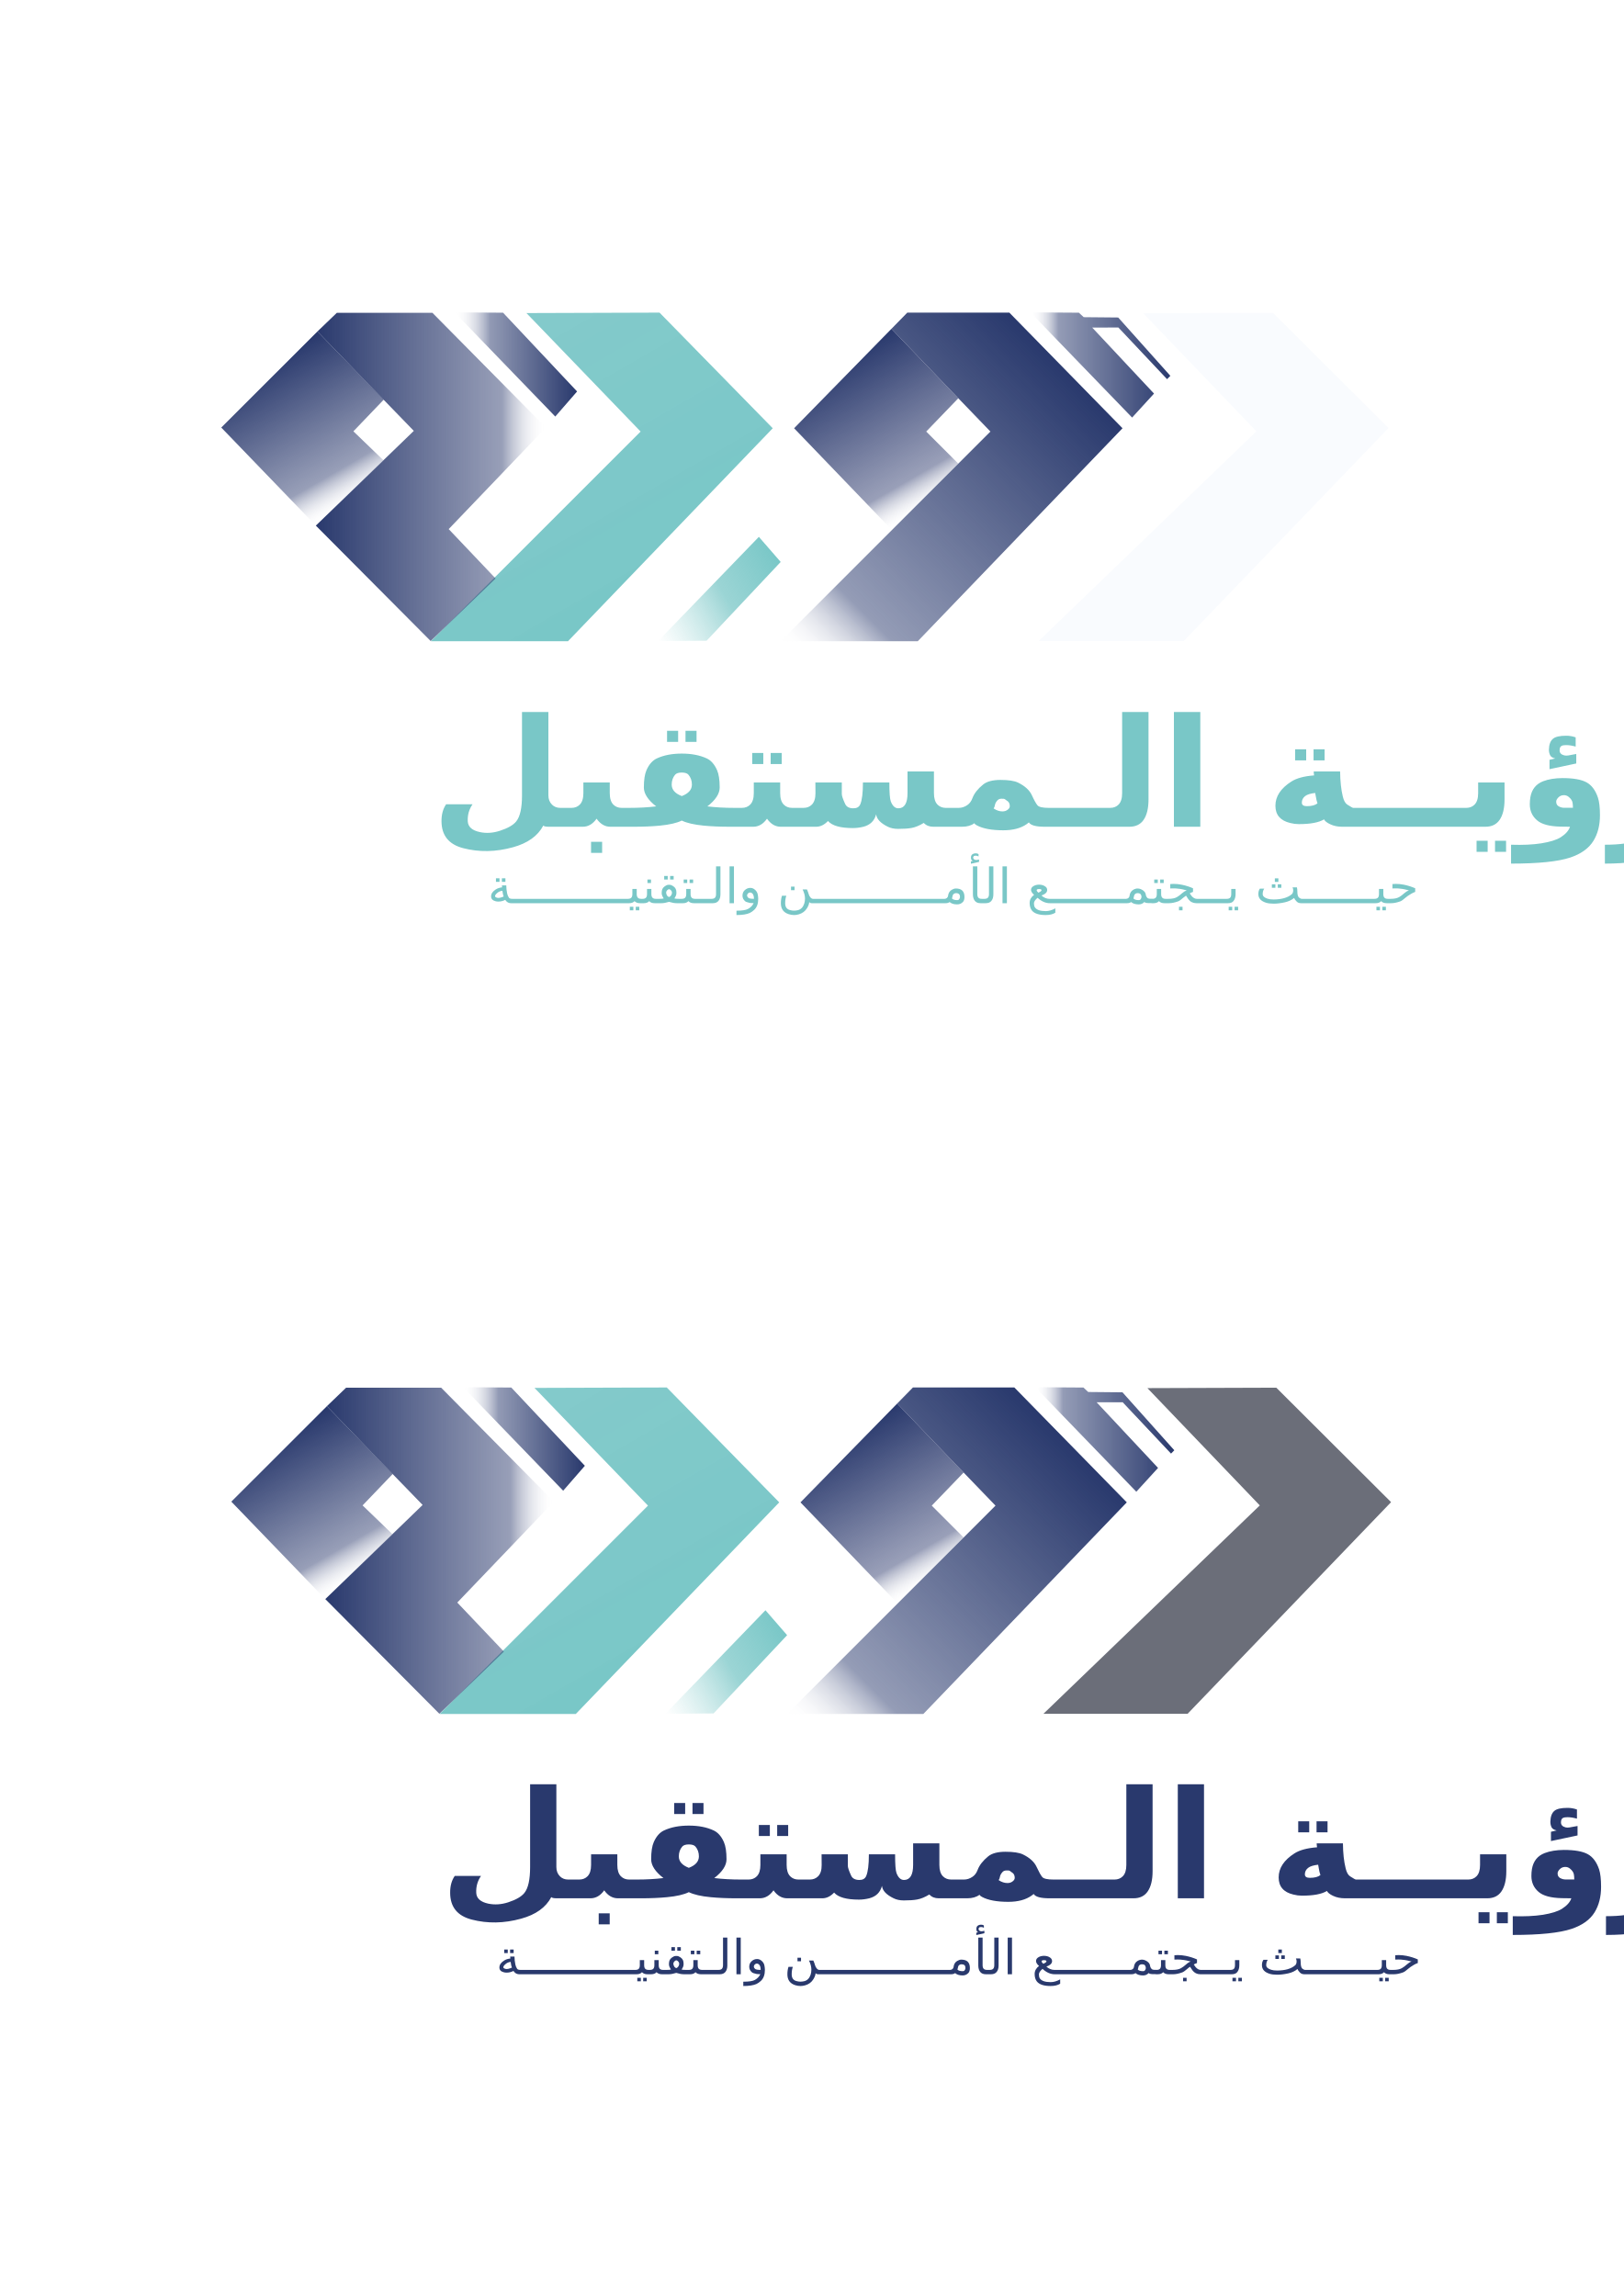
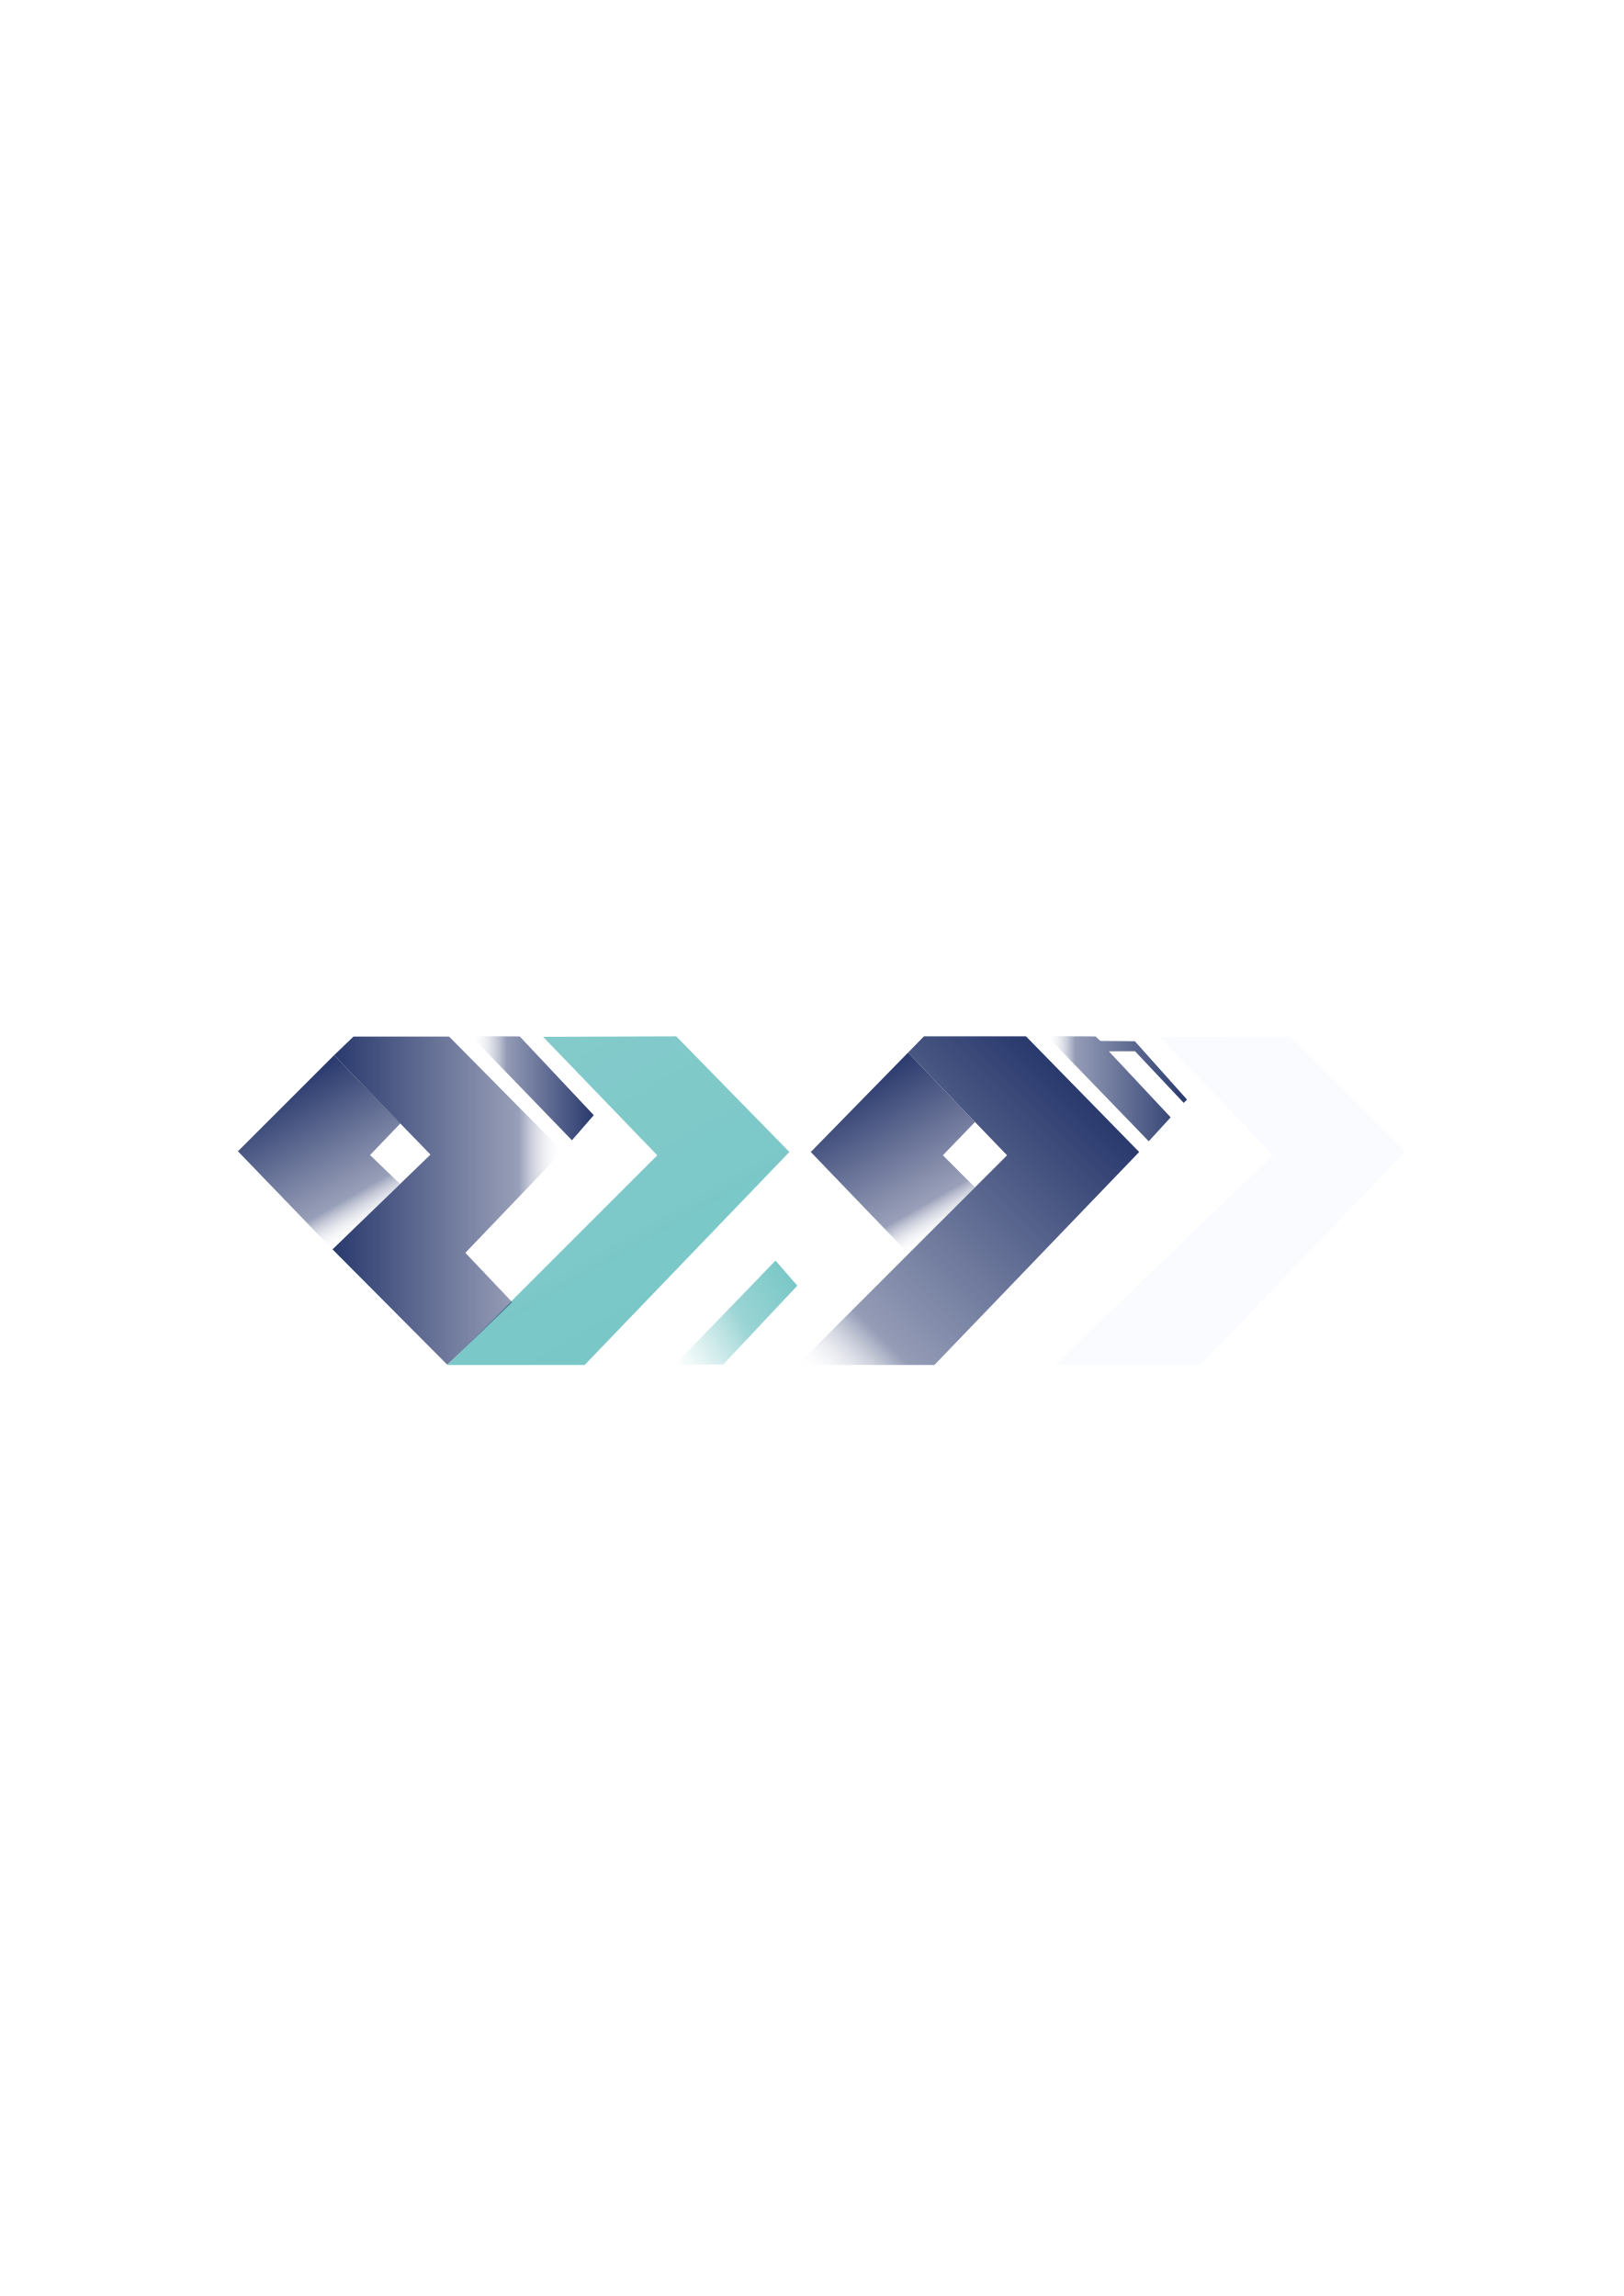
<svg xmlns="http://www.w3.org/2000/svg" xmlns:xlink="http://www.w3.org/1999/xlink" id="Layer_1" data-name="Layer 1" viewBox="0 0 595.28 841.89">
  <defs>
    <style>
      .cls-1 {
-         fill: url(#linear-gradient-15);
+         fill: url(#linear-gradient-2);
      }

      .cls-2 {
-         fill: url(#linear-gradient-13);
+         fill: url(#linear-gradient-4);
      }

      .cls-3 {
-         fill: url(#linear-gradient-2);
+         fill: url(#linear-gradient-3);
      }

      .cls-4 {
-         fill: url(#linear-gradient-10);
+         fill: url(#linear-gradient-5);
      }

      .cls-5 {
-         fill: url(#linear-gradient-12);
+         fill: url(#linear-gradient-8);
      }

      .cls-6 {
-         font-size: 17.69px;
+         fill: url(#linear-gradient-7);
      }

-       .cls-6, .cls-7 {
-         font-family: MyriadArabic-Regular, 'Myriad Arabic';
+       .cls-7 {
+         fill: #f9fbfe;
      }

-       .cls-6, .cls-8 {
-         fill: #29396d;
+       .cls-8 {
+         fill: url(#linear-gradient-6);
      }

      .cls-9 {
-         fill: url(#linear-gradient-4);
-       }
- 
-       .cls-10 {
-         fill: url(#linear-gradient-3);
-       }
- 
-       .cls-11 {
-         fill: url(#linear-gradient-5);
-       }
- 
-       .cls-12 {
-         fill: url(#linear-gradient-8);
-       }
- 
-       .cls-7 {
-         font-size: 17.8px;
-       }
- 
-       .cls-7, .cls-13 {
-         fill: #79c7c7;
-       }
- 
-       .cls-14 {
-         fill: url(#linear-gradient-14);
-       }
- 
-       .cls-15 {
-         fill: url(#linear-gradient-7);
-       }
- 
-       .cls-16 {
-         fill: url(#linear-gradient-9);
-       }
- 
-       .cls-17 {
-         fill: url(#linear-gradient-11);
-       }
- 
-       .cls-18 {
-         fill: #6b6e79;
-       }
- 
-       .cls-19 {
-         fill: #f9fbfe;
-       }
- 
-       .cls-20 {
-         fill: url(#linear-gradient-6);
-       }
- 
-       .cls-13 {
-         font-size: 55.39px;
-       }
- 
-       .cls-13, .cls-8 {
-         font-family: MyriadArabic-Black, 'Myriad Arabic';
-         font-weight: 800;
-       }
- 
-       .cls-21 {
-         fill: url(#linear-gradient-16);
-       }
- 
-       .cls-22 {
        fill: url(#linear-gradient);
      }
- 
-       .cls-8 {
-         font-size: 55.03px;
-       }
    </style>
-     <linearGradient id="linear-gradient" x1="379.55" y1="527.82" x2="430.52" y2="527.82" gradientUnits="userSpaceOnUse">
+     <linearGradient id="linear-gradient" x1="383.88" y1="399.2" x2="435.18" y2="399.2" gradientUnits="userSpaceOnUse">
      <stop offset="0" stop-color="#fff" stop-opacity="0" />
      <stop offset=".2" stop-color="#29396d" stop-opacity=".5" />
      <stop offset="1" stop-color="#29396d" />
    </linearGradient>
-     <linearGradient id="linear-gradient-2" x1="181.58" y1="517.21" x2="237.14" y2="613.44" gradientUnits="userSpaceOnUse">
+     <linearGradient id="linear-gradient-2" x1="184.63" y1="388.52" x2="240.55" y2="485.37" gradientUnits="userSpaceOnUse">
      <stop offset="0" stop-color="#81c9ca" stop-opacity=".98" />
      <stop offset="1" stop-color="#79c7c7" />
    </linearGradient>
-     <linearGradient id="linear-gradient-3" x1="343.23" y1="579.79" x2="311.45" y2="524.75" gradientUnits="userSpaceOnUse">
+     <linearGradient id="linear-gradient-3" x1="347.32" y1="451.51" x2="315.33" y2="396.11" gradientUnits="userSpaceOnUse">
      <stop offset="0" stop-color="#fff" stop-opacity="0" />
      <stop offset=".2" stop-color="#344072" stop-opacity=".5" />
      <stop offset="1" stop-color="#29396d" />
    </linearGradient>
-     <linearGradient id="linear-gradient-4" x1="242.5" y1="625.88" x2="288.44" y2="599.36" gradientUnits="userSpaceOnUse">
+     <linearGradient id="linear-gradient-4" x1="245.94" y1="497.9" x2="292.18" y2="471.2" gradientUnits="userSpaceOnUse">
      <stop offset="0" stop-color="#fff" stop-opacity=".58" />
      <stop offset=".55" stop-color="#82caca" stop-opacity=".8" />
      <stop offset="1" stop-color="#79c7c7" />
    </linearGradient>
-     <linearGradient id="linear-gradient-5" x1="169.8" y1="527.63" x2="214.42" y2="527.63" gradientUnits="userSpaceOnUse">
+     <linearGradient id="linear-gradient-5" x1="172.77" y1="399.02" x2="217.68" y2="399.02" gradientUnits="userSpaceOnUse">
      <stop offset="0" stop-color="#fff" stop-opacity="0" />
      <stop offset=".29" stop-color="#29396d" stop-opacity=".51" />
      <stop offset="1" stop-color="#29396d" />
    </linearGradient>
-     <linearGradient id="linear-gradient-6" x1="203.06" y1="568.61" x2="119.26" y2="568.61" gradientUnits="userSpaceOnUse">
+     <linearGradient id="linear-gradient-6" x1="206.25" y1="440.26" x2="121.9" y2="440.26" gradientUnits="userSpaceOnUse">
      <stop offset="0" stop-color="#fff" stop-opacity="0" />
      <stop offset=".19" stop-color="#313f71" stop-opacity=".5" />
      <stop offset="1" stop-color="#29396d" />
    </linearGradient>
-     <linearGradient id="linear-gradient-7" x1="133.29" y1="578.25" x2="102.81" y2="525.45" gradientUnits="userSpaceOnUse">
+     <linearGradient id="linear-gradient-7" x1="136.02" y1="449.96" x2="105.34" y2="396.82" gradientUnits="userSpaceOnUse">
      <stop offset="0" stop-color="#fff" stop-opacity="0" />
      <stop offset=".22" stop-color="#313f71" stop-opacity=".5" />
      <stop offset=".99" stop-color="#29396d" />
    </linearGradient>
-     <linearGradient id="linear-gradient-8" x1="282.66" y1="622.56" x2="384.17" y2="521.05" xlink:href="#linear-gradient" />
-     <linearGradient id="linear-gradient-9" x1="377.77" y1="133.82" x2="429.07" y2="133.82" xlink:href="#linear-gradient" />
-     <linearGradient id="linear-gradient-10" x1="178.52" y1="123.14" x2="234.44" y2="219.99" xlink:href="#linear-gradient-2" />
-     <linearGradient id="linear-gradient-11" x1="341.21" y1="186.13" x2="309.23" y2="130.73" xlink:href="#linear-gradient-3" />
-     <linearGradient id="linear-gradient-12" x1="239.83" y1="232.52" x2="286.07" y2="205.82" xlink:href="#linear-gradient-4" />
-     <linearGradient id="linear-gradient-13" x1="166.66" y1="133.64" x2="211.57" y2="133.64" xlink:href="#linear-gradient-5" />
-     <linearGradient id="linear-gradient-14" x1="200.14" y1="174.88" x2="115.79" y2="174.88" xlink:href="#linear-gradient-6" />
-     <linearGradient id="linear-gradient-15" x1="129.91" y1="184.58" x2="99.23" y2="131.44" xlink:href="#linear-gradient-7" />
-     <linearGradient id="linear-gradient-16" x1="280.25" y1="229.18" x2="382.42" y2="127.01" xlink:href="#linear-gradient" />
+     <linearGradient id="linear-gradient-8" x1="286.36" y1="494.55" x2="388.52" y2="392.39" xlink:href="#linear-gradient" />
  </defs>
-   <text class="cls-8" transform="translate(161.16 696.06)">
-     <tspan x="0" y="0">رؤيــة الـمستقبل</tspan>
-   </text>
-   <text class="cls-6" transform="translate(181.84 723.91)">
-     <tspan x="0" y="0">حيـــــث يــجتمـــــع الأمـــــــــن والـتقنيــــــــة</tspan>
-   </text>
-   <polyline class="cls-22" points="411.52 510.53 398.96 510.41 397.21 508.78 379.55 508.66 416.59 546.98 424.56 538.25 402.05 514.19 411.59 514.17 429.32 533 430.52 531.78" />
-   <polygon class="cls-18" points="467.91 508.83 509.99 550.8 435.4 628.4 382.55 628.4 461.86 552 420.66 508.99 467.91 508.83" />
-   <polygon class="cls-3" points="244.45 508.75 285.68 550.88 211.09 628.48 161.16 628.48 237.56 552.08 195.95 508.91 244.45 508.75" />
-   <polygon class="cls-10" points="328.91 514.66 293.47 550.88 329.11 587.95 353.28 563.77 341.6 552.08 353.28 539.95 328.91 514.66 328.91 514.66" />
-   <polygon class="cls-9" points="288.57 599.58 261.6 628.28 243.95 628.4 280.63 590.44 288.57 599.58" />
-   <polygon class="cls-11" points="214.42 537.47 187.45 508.78 169.8 508.66 206.47 546.61 214.42 537.47" />
-   <polygon class="cls-20" points="161.08 628.4 184.74 605.61 167.65 587.62 203.06 550.62 161.73 508.83 126.89 508.83 119.84 515.62 154.94 551.83 119.26 586.35 161.08 628.4" />
-   <polyline class="cls-15" points="119.84 515.62 84.81 550.62 119.26 586.35 143.99 562.65 132.93 552 143.99 540.45" />
-   <polygon class="cls-12" points="371.87 508.75 413.1 550.88 338.5 628.48 288.57 628.48 364.97 552.08 328.91 514.66 334.7 508.75 371.87 508.75" />
-   <text class="cls-13" transform="translate(157.97 303.15)">
-     <tspan x="0" y="0">رؤيــة الـمستقبل</tspan>
-   </text>
-   <text class="cls-7" transform="translate(178.78 331.18)">
-     <tspan x="0" y="0">حيـــــث يــجتمـــــع الأمـــــــــن والـتقنيــــــــة</tspan>
-   </text>
-   <polyline class="cls-16" points="409.95 116.42 397.31 116.3 395.54 114.66 377.77 114.54 415.05 153.11 423.08 144.32 400.42 120.11 410.02 120.09 427.86 139.03 429.07 137.81" />
-   <polygon class="cls-19" points="466.7 114.71 509.05 156.95 433.98 235.05 380.79 235.05 460.62 158.16 419.14 114.87 466.7 114.71" />
-   <polygon class="cls-4" points="241.8 114.63 283.3 157.03 208.22 235.13 157.97 235.13 234.86 158.24 192.99 114.79 241.8 114.63" />
-   <polygon class="cls-17" points="326.81 120.58 291.13 157.03 327 194.34 351.33 170 339.57 158.24 351.33 146.03 326.81 120.58 326.81 120.58" />
-   <polygon class="cls-5" points="286.21 206.05 259.06 234.93 241.29 235.05 278.21 196.85 286.21 206.05" />
-   <polygon class="cls-2" points="211.57 143.54 184.43 114.66 166.66 114.54 203.57 152.74 211.57 143.54" />
-   <polygon class="cls-14" points="157.89 235.05 181.7 212.12 164.5 194.01 200.14 156.78 158.54 114.71 123.48 114.71 116.38 121.54 151.71 157.99 115.79 192.73 157.89 235.05" />
-   <polyline class="cls-1" points="116.38 121.54 81.12 156.77 115.79 192.73 140.69 168.88 129.56 158.16 140.69 146.54" />
-   <polygon class="cls-21" points="370.04 114.63 411.53 157.03 336.46 235.13 286.21 235.13 363.1 158.24 326.81 120.58 332.63 114.63 370.04 114.63" />
+   <polyline class="cls-9" points="416.06 381.8 403.41 381.68 401.65 380.04 383.88 379.92 421.15 418.49 429.18 409.7 406.52 385.49 416.12 385.47 433.97 404.41 435.18 403.19" />
+   <polygon class="cls-7" points="472.8 380.09 515.16 422.33 440.08 500.43 386.9 500.43 466.72 423.54 425.25 380.25 472.8 380.09" />
+   <polygon class="cls-1" points="247.91 380 289.4 422.41 214.33 500.51 164.07 500.51 240.97 423.62 199.09 380.17 247.91 380" />
+   <polygon class="cls-3" points="332.91 385.96 297.24 422.41 333.11 459.72 357.44 435.38 345.68 423.62 357.44 411.41 332.91 385.96 332.91 385.96" />
+   <polygon class="cls-2" points="292.31 471.43 265.17 500.31 247.4 500.43 284.31 462.23 292.31 471.43" />
+   <polygon class="cls-4" points="217.68 408.91 190.54 380.04 172.77 379.92 209.68 418.12 217.68 408.91" />
+   <polygon class="cls-8" points="164 500.43 187.8 477.5 170.61 459.38 206.25 422.15 164.65 380.09 129.58 380.09 122.48 386.92 157.81 423.36 121.9 458.11 164 500.43" />
+   <polyline class="cls-6" points="122.48 386.92 87.23 422.15 121.9 458.11 146.8 434.26 135.66 423.54 146.8 411.92" />
+   <polygon class="cls-5" points="376.14 380 417.64 422.41 342.57 500.51 292.31 500.51 369.21 423.62 332.91 385.96 338.74 380 376.14 380" />
</svg>
